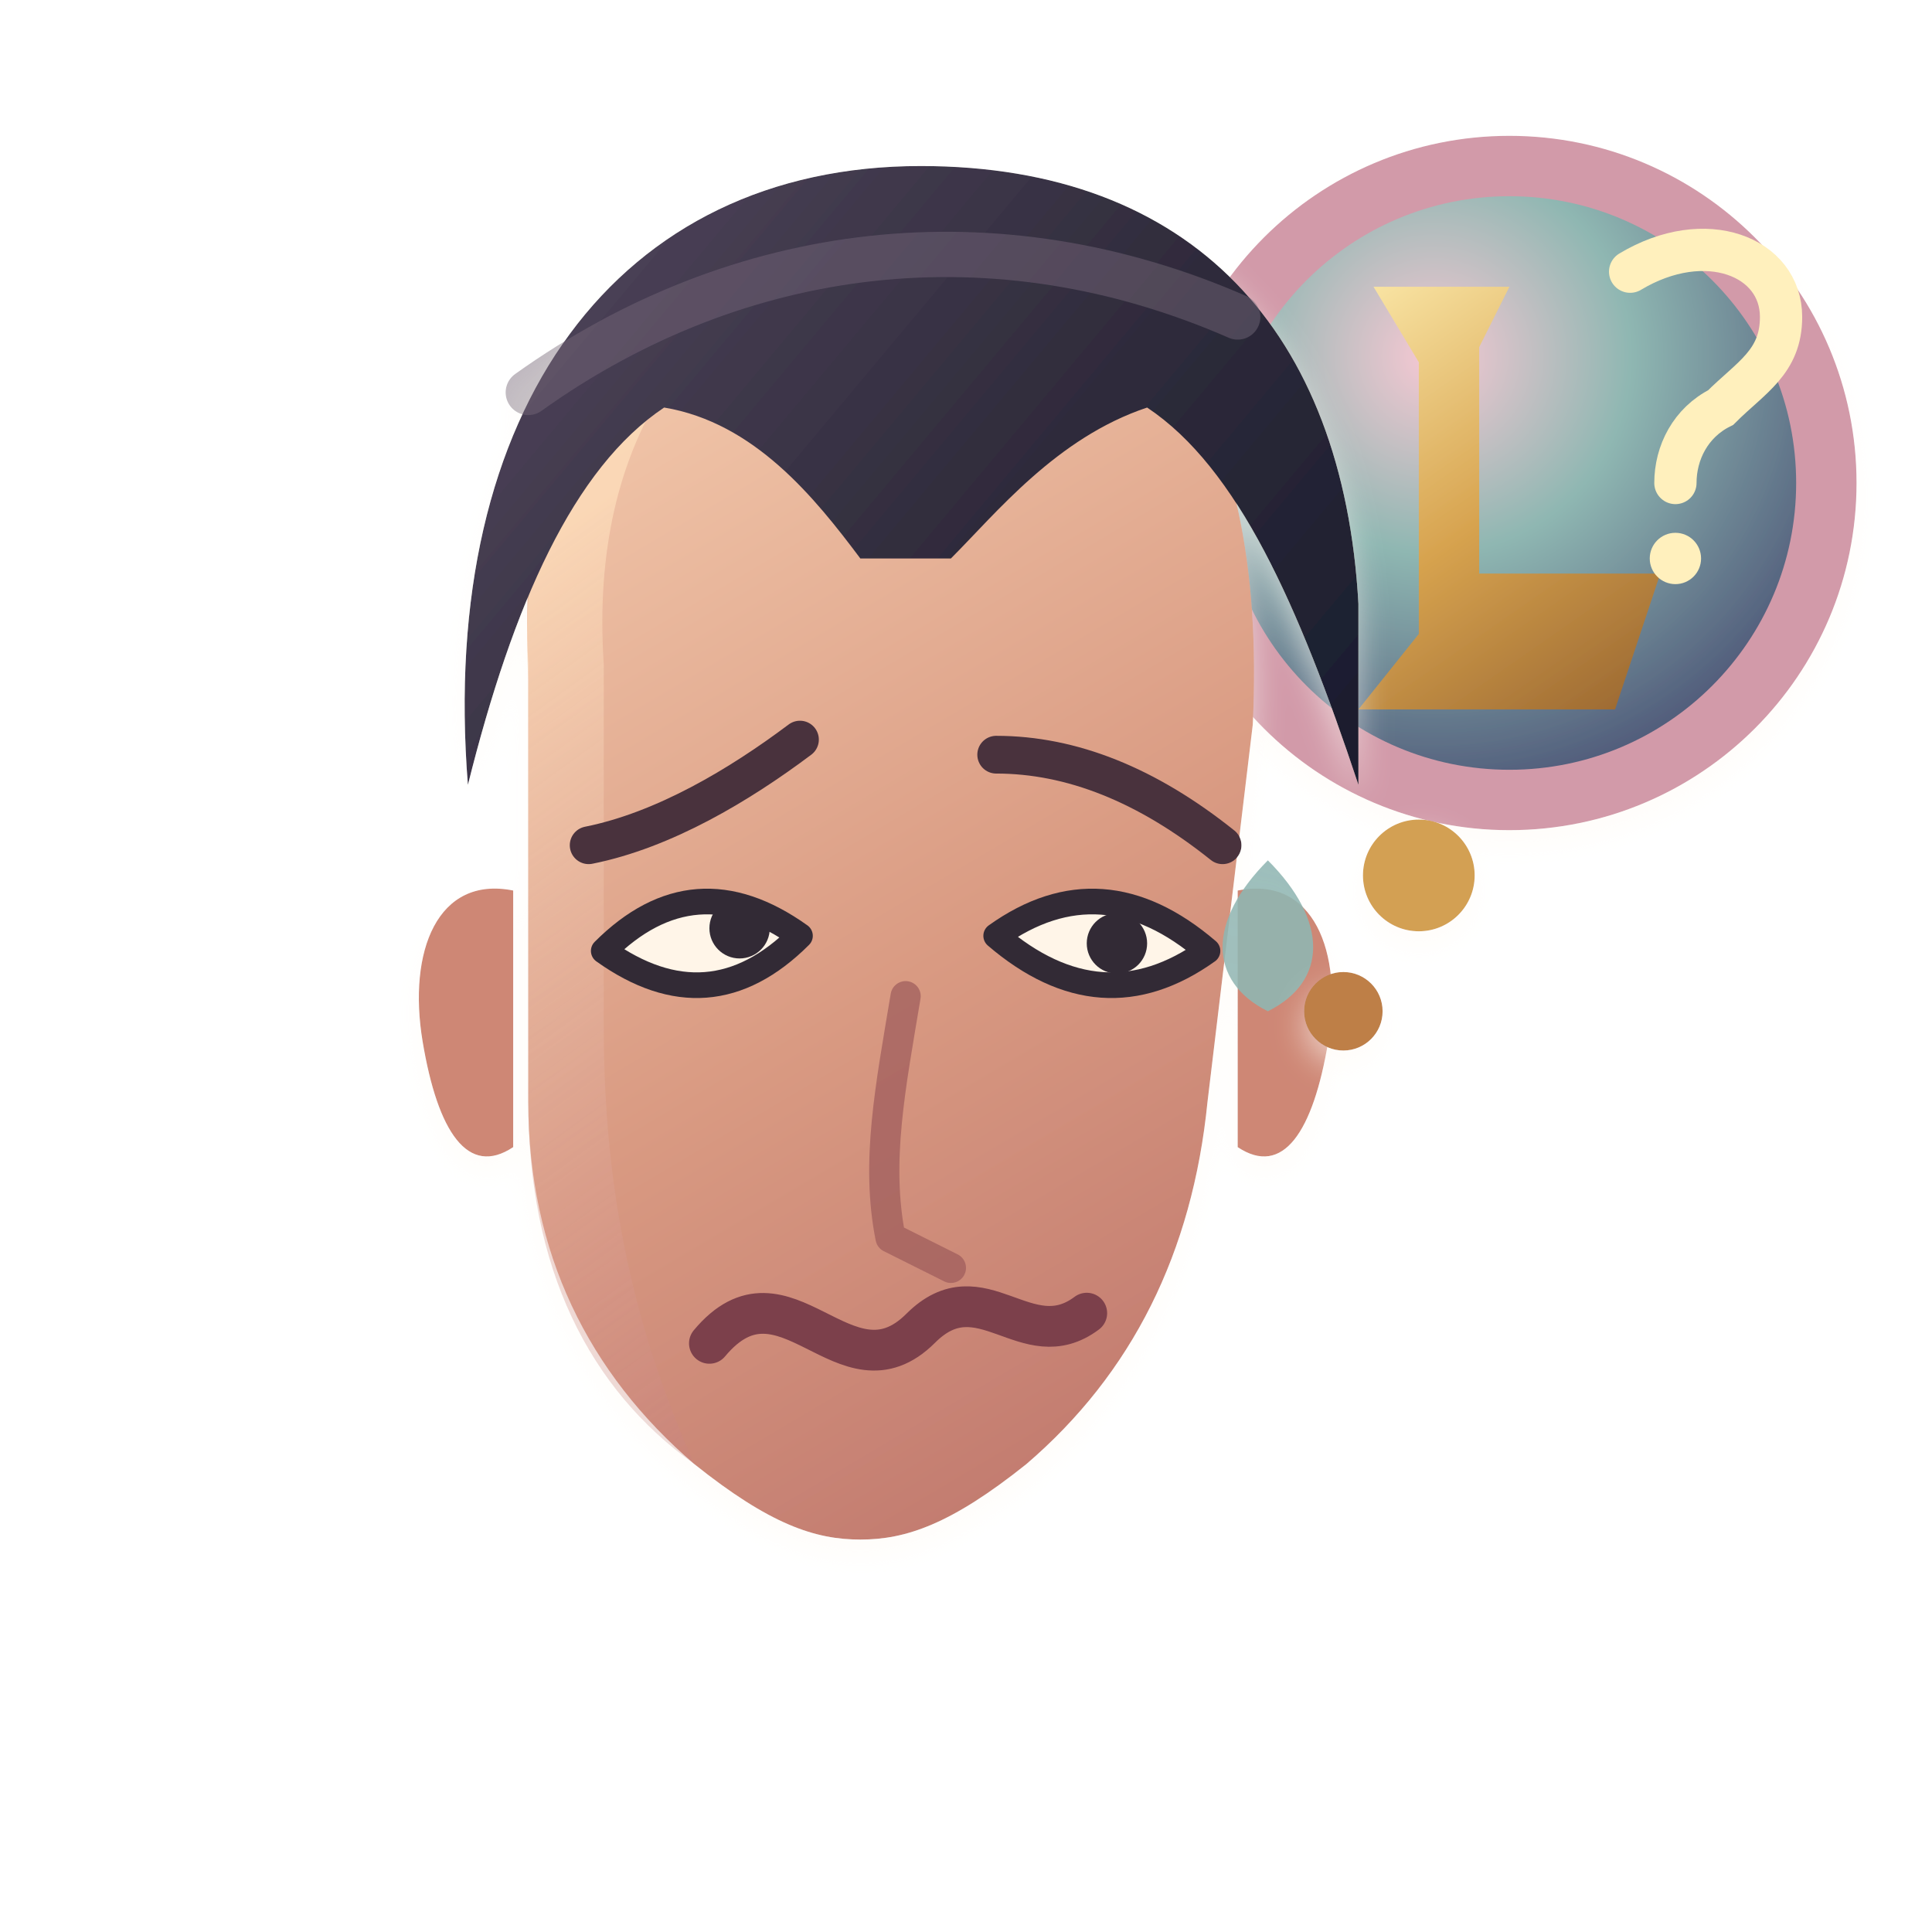
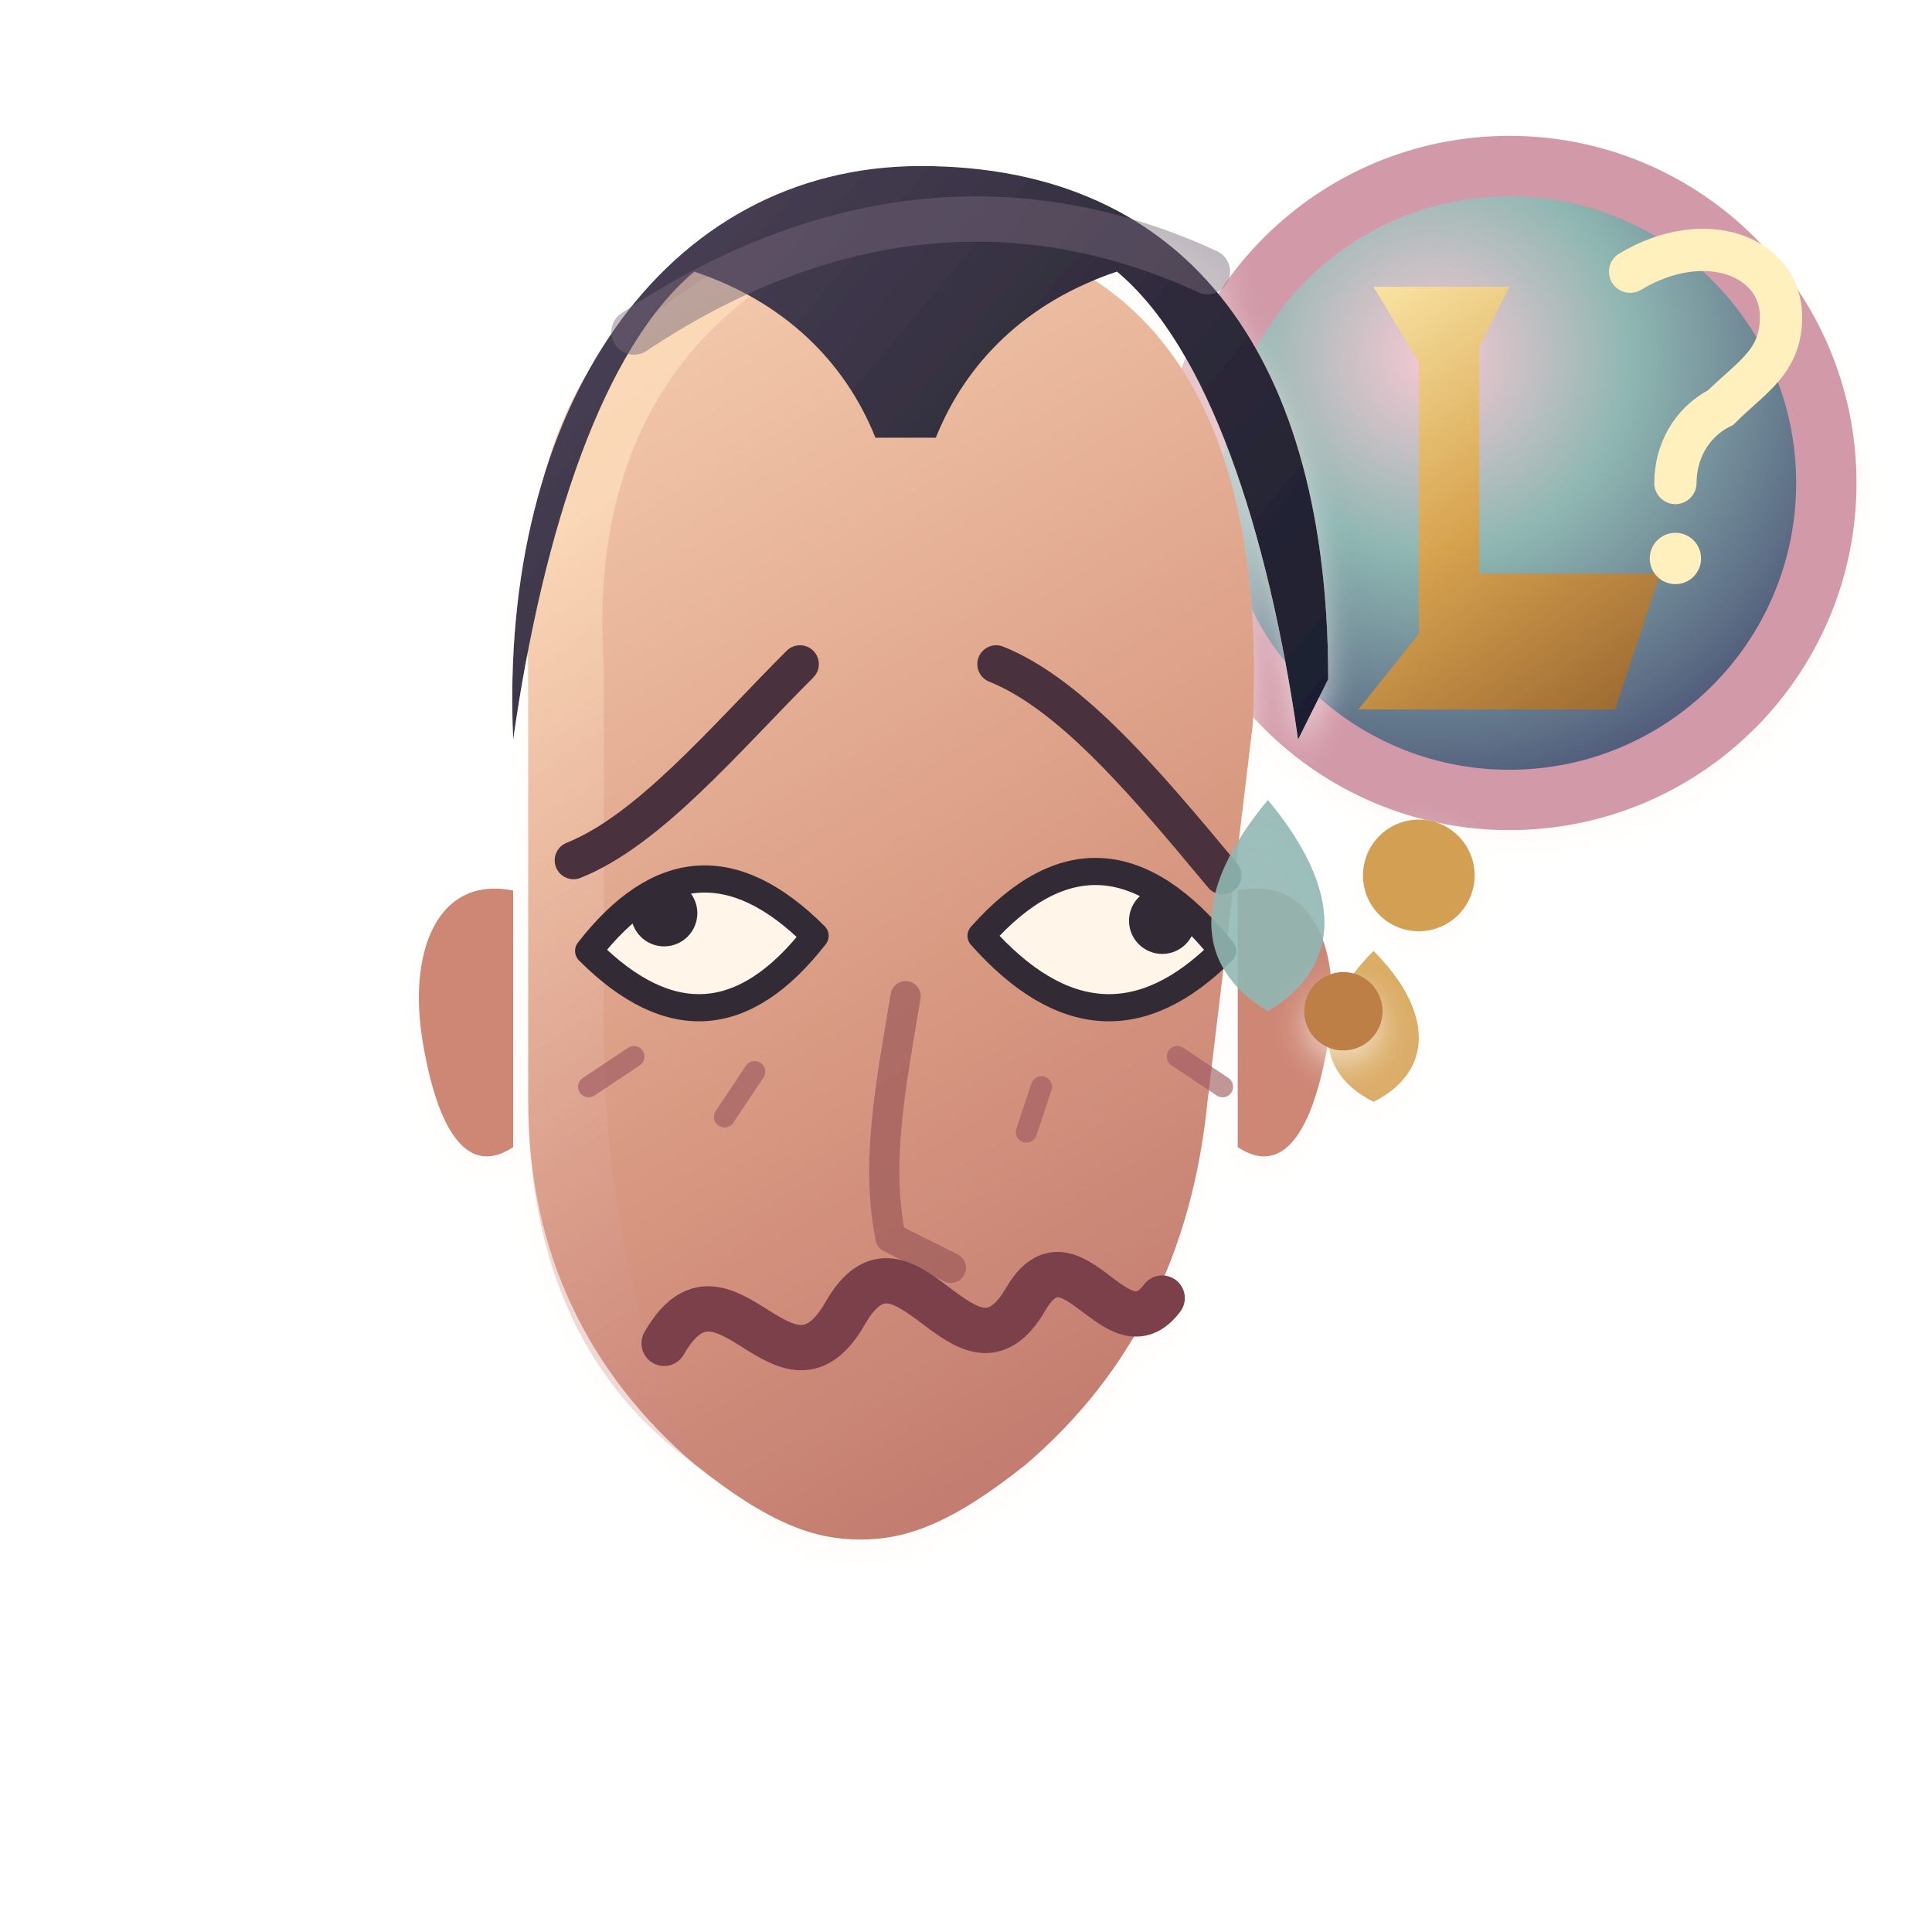
<svg xmlns="http://www.w3.org/2000/svg" viewBox="0 0 128 128" role="img" aria-label="yernar considering league">
  <defs>
    <filter id="shadow" x="-32%" y="-26%" width="164%" height="164%" color-interpolation-filters="sRGB">
      <feDropShadow dx="0" dy="7" stdDeviation="5.5" flood-color="#2b211d" flood-opacity=".18" />
      <feDropShadow dx="0" dy="1" stdDeviation="1" flood-color="#fffaf4" flood-opacity=".58" />
    </filter>
    <linearGradient id="skin" x1="35" y1="25" x2="83" y2="106" gradientUnits="userSpaceOnUse">
      <stop stop-color="#f3c9ac" />
      <stop offset=".5" stop-color="#d99a82" />
      <stop offset="1" stop-color="#b96f68" />
    </linearGradient>
    <linearGradient id="skinSide" x1="32" y1="39" x2="77" y2="101" gradientUnits="userSpaceOnUse">
      <stop stop-color="#ffe0bd" stop-opacity=".7" />
      <stop offset="1" stop-color="#b45e67" stop-opacity=".18" />
    </linearGradient>
    <linearGradient id="hair" x1="31" y1="15" x2="86" y2="61" gradientUnits="userSpaceOnUse">
      <stop stop-color="#51465d" />
      <stop offset=".52" stop-color="#302c3c" />
      <stop offset="1" stop-color="#171b2c" />
    </linearGradient>
    <radialGradient id="leagueOrb" cx="38%" cy="30%" r="74%">
      <stop stop-color="#f7c8d3" />
      <stop offset=".42" stop-color="#8fb7b2" />
      <stop offset="1" stop-color="#495174" />
    </radialGradient>
    <linearGradient id="leagueGold" x1="88" y1="17" x2="111" y2="50" gradientUnits="userSpaceOnUse">
      <stop stop-color="#fff0b3" />
      <stop offset=".5" stop-color="#d7a34f" />
      <stop offset="1" stop-color="#8d5a2a" />
    </linearGradient>
  </defs>
  <g filter="url(#shadow)">
    <circle cx="100" cy="32" r="21" fill="url(#leagueOrb)" stroke="#d29aa9" stroke-width="4" />
    <path d="M91 19h9l-2 4v15h12l-3 9H90l4-5V24Z" fill="url(#leagueGold)" />
    <path id="question-mark" d="M108 18c5-3 10-1 10 3 0 3-2 4-4 6-2 1-3 3-3 5" fill="none" stroke="#fff0bd" stroke-width="2.8" stroke-linecap="round" />
    <circle cx="111" cy="37" r="1.7" fill="#fff0bd" />
  </g>
  <g filter="url(#shadow)">
    <path d="M34 59c-5-1-7 4-6 10 1 6 3 9 6 7Zm48 0c5-1 7 4 6 10-1 6-3 9-6 7Z" fill="#ce8775" />
    <path id="face-shape" d="M35 44C34 25 43 15 59 15c17 0 25 12 24 33l-3 25c-1 10-5 18-12 24-5 4-8 5-11 5s-6-1-11-5c-7-6-11-14-11-24Z" fill="url(#skin)" />
    <path d="M40 44c-1-15 6-25 19-29-16 1-25 12-24 30v28c0 11 4 19 11 24-4-9-6-18-6-29Z" fill="url(#skinSide)" />
-     <path id="receding-hairline" d="M31 52C29 27 41 11 61 11c18 0 28 11 29 29v12c-4-12-8-21-14-25-6 2-10 7-13 10H57c-3-4-7-9-13-10-6 4-10 13-13 25Z" fill="url(#hair)" />
-     <path d="M35 26c14-10 31-12 47-5" fill="none" stroke="#756779" stroke-width="3" stroke-linecap="round" opacity=".48" />
+     <path id="receding-hairline" d="M34 49c-1-22 10-38 27-38 18 0 27 13 27 34l-2 4c-2-14-6-26-12-31-6 2-10 6-12 11h-4c-2-5-6-9-12-11-6 5-10 17-12 31Z" fill="url(#hair)" />
+     <path d="M42 22c12-8 25-10 38-4" fill="none" stroke="#756779" stroke-width="3" stroke-linecap="round" opacity=".48" />
    <g id="anxious-brows" fill="none" stroke="#49313d" stroke-width="2.5" stroke-linecap="round">
-       <path d="M39 56c5-1 10-4 14-7" />
-       <path d="M66 50c5 0 10 2 15 6" />
+       <path d="M38 57c5-2 10-8 15-13" />
+       <path d="M66 44c5 2 10 8 15 14" />
    </g>
-     <path id="eye-left" d="M40 63q6-6 13-1-6 6-13 1Z" fill="#fff5e8" stroke="#332b36" stroke-width="1.7" stroke-linejoin="round" />
-     <path id="eye-right" d="M66 62q7-5 14 1-7 5-14-1Z" fill="#fff5e8" stroke="#332b36" stroke-width="1.7" stroke-linejoin="round" />
-     <circle cx="49" cy="61.5" r="2" fill="#332b36" />
-     <circle cx="74" cy="62.5" r="2" fill="#332b36" />
+     <path id="eye-left" d="M39 63q7-9 15-1-7 9-15 1Z" fill="#fff5e8" stroke="#332b36" stroke-width="1.8" stroke-linejoin="round" />
+     <path id="eye-right" d="M65 62q8-9 16 1-8 8-16-1Z" fill="#fff5e8" stroke="#332b36" stroke-width="1.8" stroke-linejoin="round" />
+     <circle cx="44" cy="60.5" r="2.2" fill="#332b36" />
+     <circle cx="77" cy="61" r="2.2" fill="#332b36" />
+     <g id="panic-lines" fill="none" stroke="#a35f64" stroke-width="1.4" stroke-linecap="round" opacity=".72">
+       <path d="M42 70l-3 2m11-1-2 3" />
+       <path d="M69 72l-1 3m10-5 3 2" />
+     </g>
    <path d="M60 66c-1 6-2 11-1 16l4 2" fill="none" stroke="#9e5b5c" stroke-width="2" stroke-linecap="round" stroke-linejoin="round" opacity=".72" />
-     <path id="uncertain-mouth" d="M47 89c5-6 9 4 14-1 4-4 7 2 11-1" fill="none" stroke="#7b3f4c" stroke-width="2.7" stroke-linecap="round" />
-     <path id="anxiety-mark" d="M84 57c4 4 4 8 0 10-4-2-4-6 0-10Z" fill="#8fb7b2" opacity=".88" />
+     <path id="uncertain-mouth" d="M44 89c4-7 8 5 12-2 4-7 8 6 12-1 3-5 6 4 9 0" fill="none" stroke="#7b3f4c" stroke-width="3" stroke-linecap="round" />
+     <g id="panic-sweat" opacity=".9">
+       <path id="anxiety-mark" d="M84 53c5 6 5 11 0 14-5-3-5-8 0-14Z" fill="#8fb7b2" />
+       <path d="M91 63c4 4 4 8 0 10-4-2-4-6 0-10Z" fill="#d7a34f" />
+     </g>
  </g>
  <g filter="url(#shadow)">
    <circle cx="94" cy="58" r="3.7" fill="#d3a053" />
    <circle cx="89" cy="67" r="2.6" fill="#be7f47" />
  </g>
</svg>
